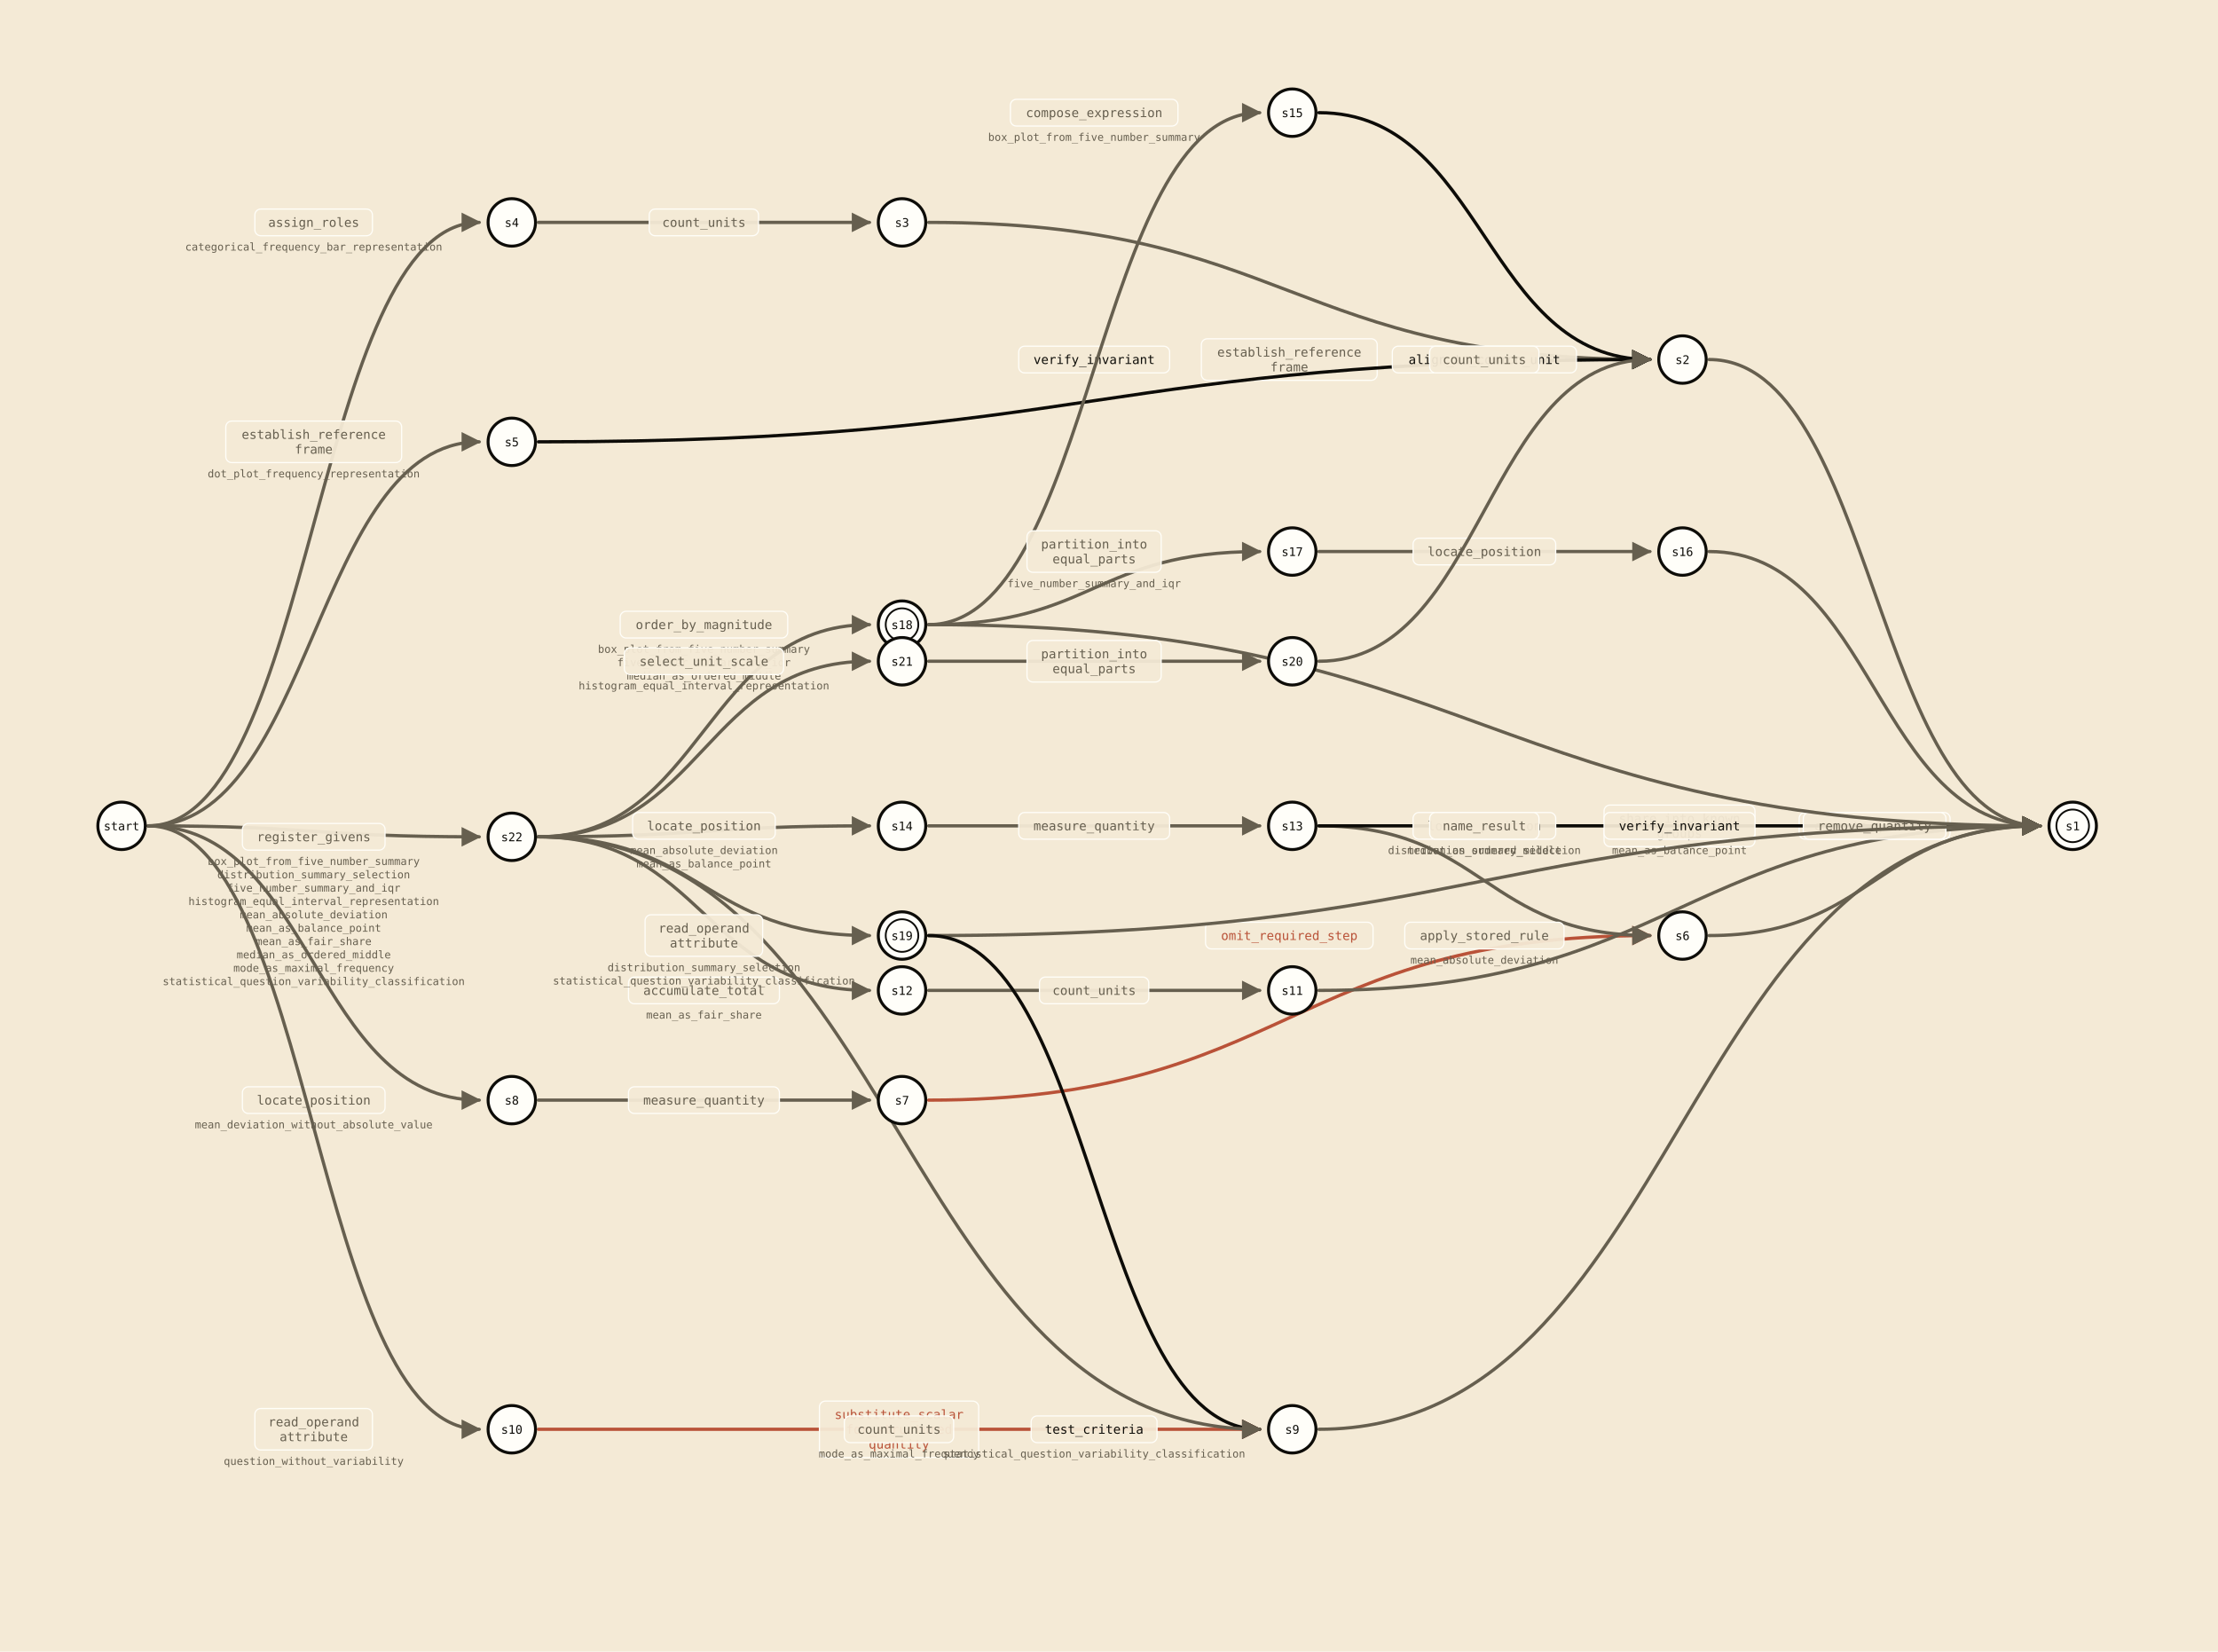
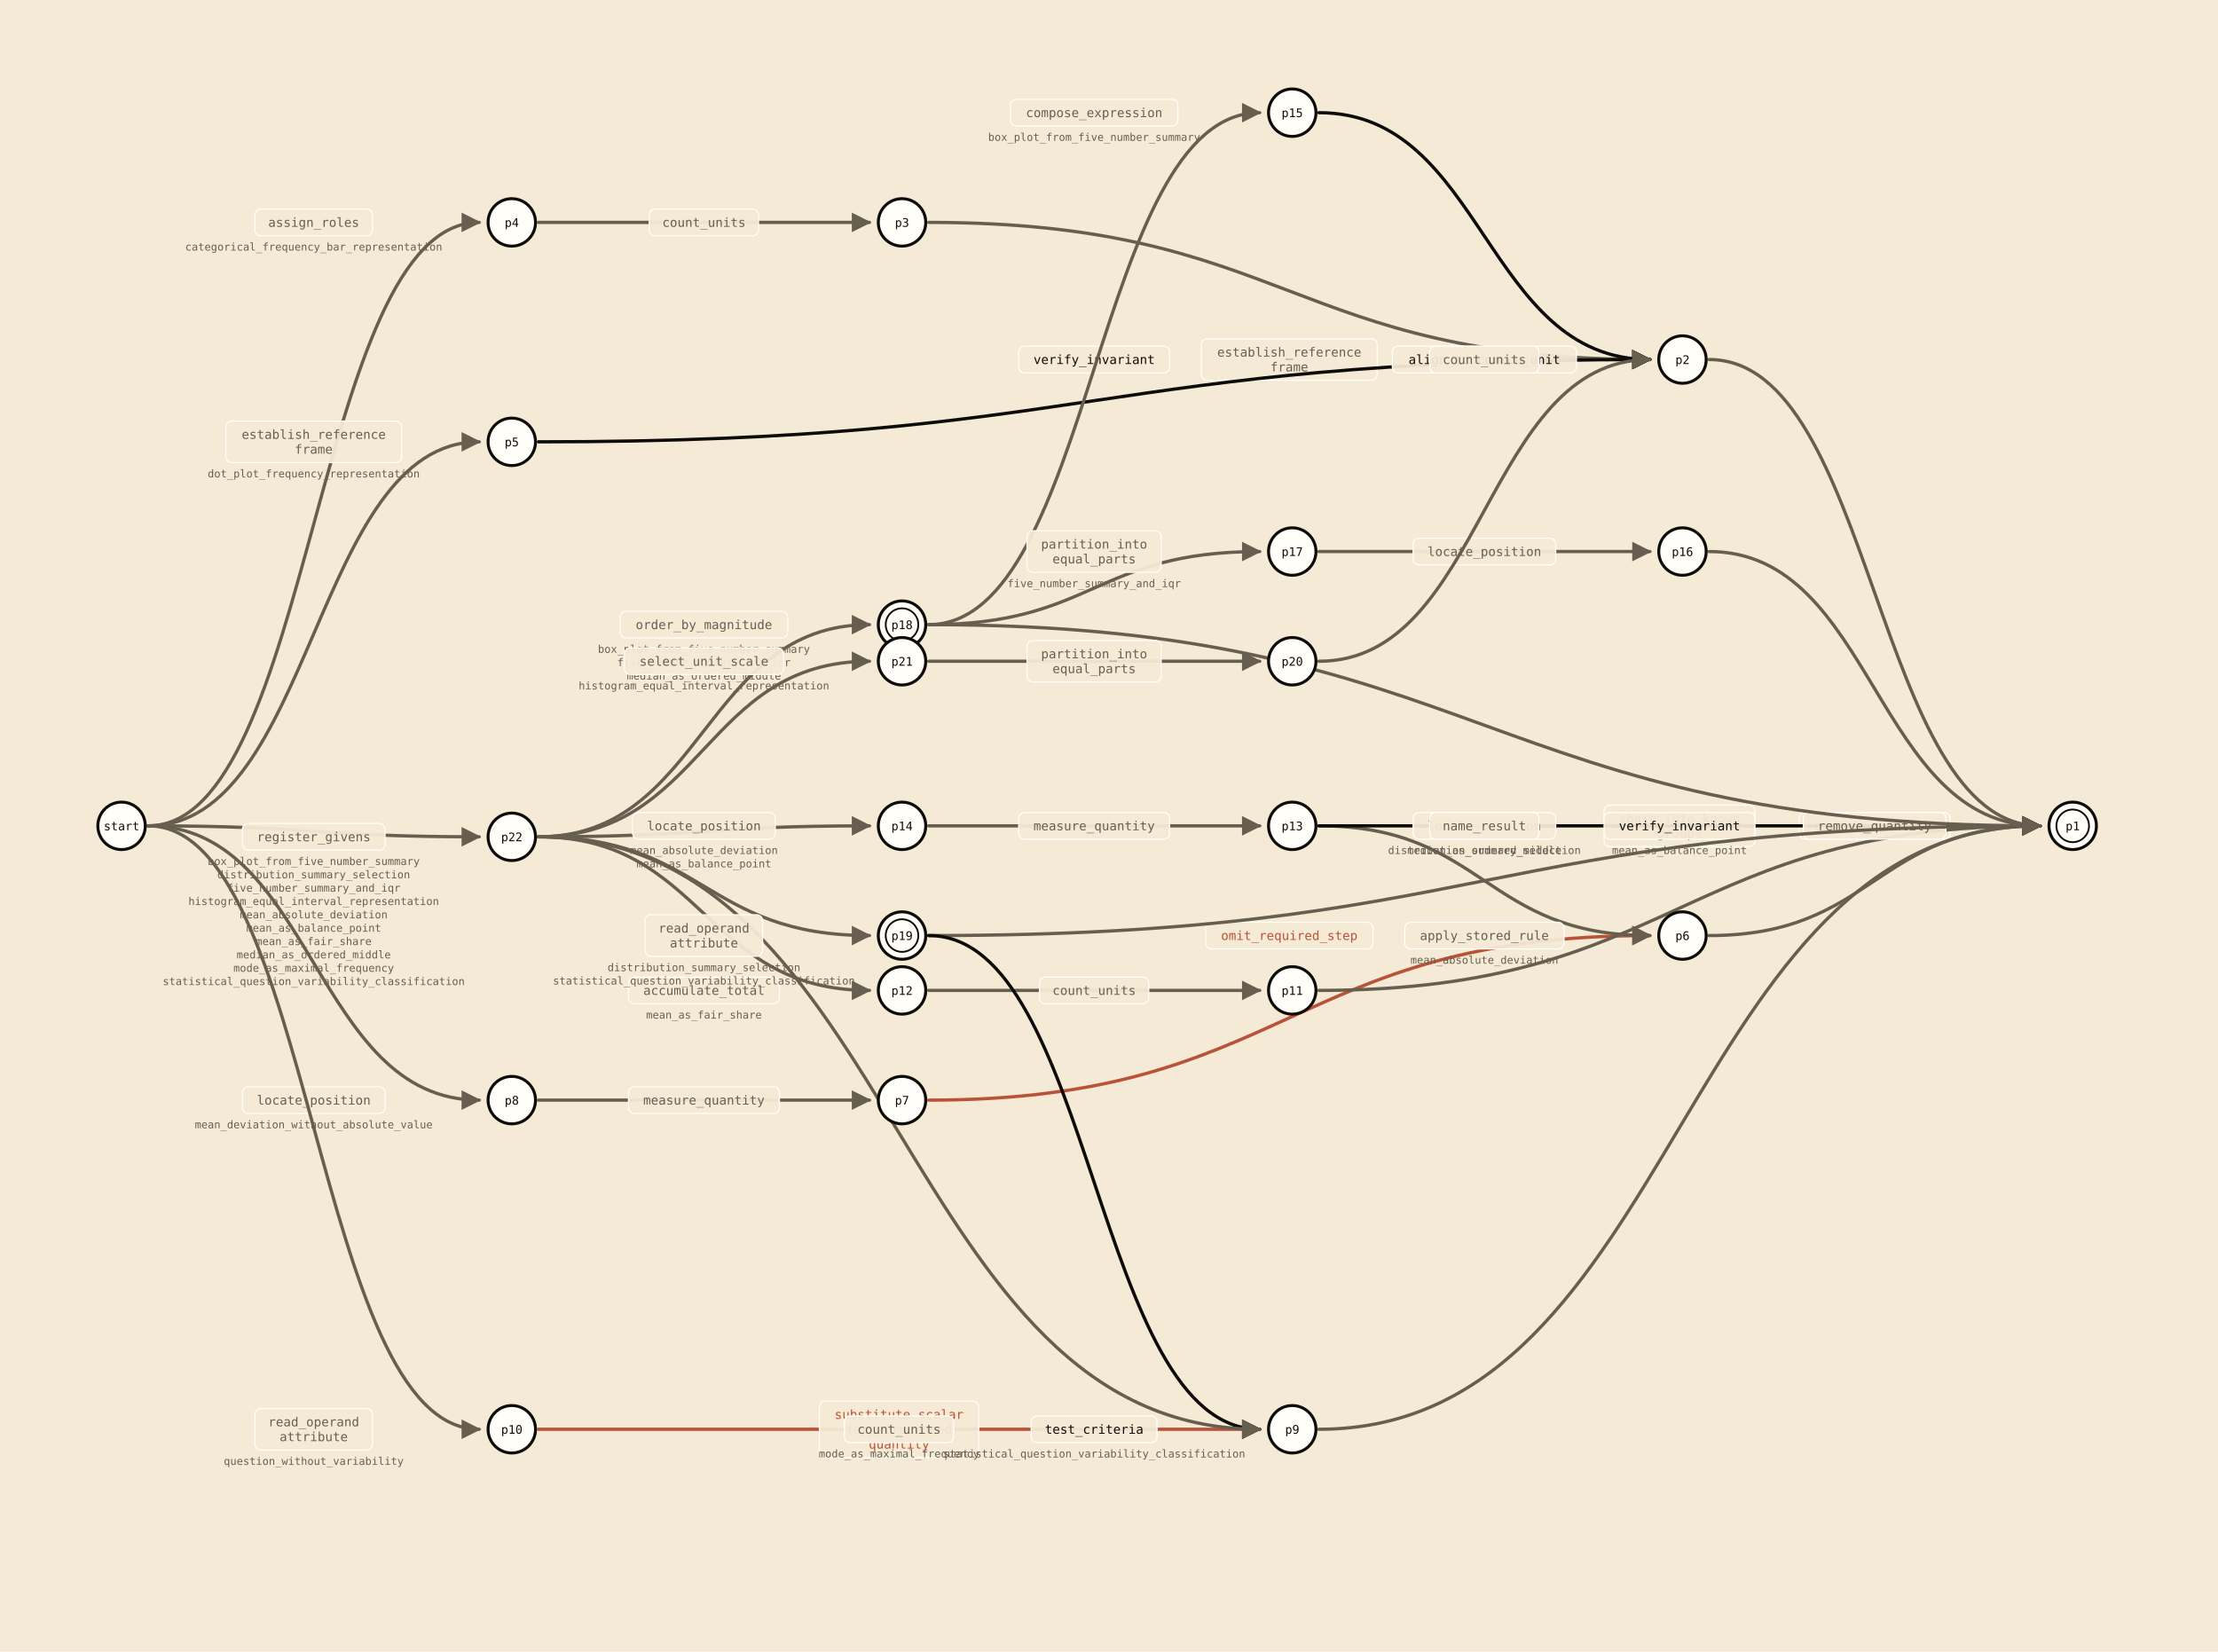
<svg xmlns="http://www.w3.org/2000/svg" width="1496" height="1114" viewBox="0 0 1496 1114" role="img" aria-labelledby="title desc">
  <rect width="100%" height="100%" fill="#f4ead6" />
  <defs>
    <marker id="composite-conserving" viewBox="0 0 10 10" refX="9" refY="5" markerWidth="6" markerHeight="6" orient="auto">
      <path d="M0 0 L10 5 L0 10 z" fill="#0d0c08" />
    </marker>
    <marker id="composite-deforming" viewBox="0 0 10 10" refX="9" refY="5" markerWidth="6" markerHeight="6" orient="auto">
      <path d="M0 0 L10 5 L0 10 z" fill="#b95238" />
    </marker>
    <marker id="composite-neutral" viewBox="0 0 10 10" refX="9" refY="5" markerWidth="6" markerHeight="6" orient="auto">
      <path d="M0 0 L10 5 L0 10 z" fill="#665f4f" />
    </marker>
  </defs>
  <path d="M 100.0 557.0 C 211.6 557.0, 211.6 150.0, 323.2 150.0" fill="none" stroke="#665f4f" stroke-width="2.2" stroke-linecap="round" marker-end="url(#composite-neutral)" />
  <rect x="171.9" y="141.0" width="79.3" height="18.0" rx="4" fill="#f4ead6" fill-opacity="0.94" stroke="#fffef9" stroke-width="0.8" />
  <text x="211.6" y="153.0" text-anchor="middle" font-family="ui-monospace, Menlo, Consolas, monospace" font-size="8.5" font-weight="normal" fill="#665f4f">assign_roles</text>
  <text x="211.6" y="169.0" text-anchor="middle" font-family="ui-monospace, Menlo, Consolas, monospace" font-size="7.2" font-weight="normal" fill="#665f4f">categorical_frequency_bar_representation</text>
  <path d="M 100.0 557.0 C 211.6 557.0, 211.6 298.0, 323.2 298.0" fill="none" stroke="#665f4f" stroke-width="2.2" stroke-linecap="round" marker-end="url(#composite-neutral)" />
  <rect x="152.3" y="284.0" width="118.6" height="28.0" rx="4" fill="#f4ead6" fill-opacity="0.94" stroke="#fffef9" stroke-width="0.8" />
  <text x="211.6" y="296.0" text-anchor="middle" font-family="ui-monospace, Menlo, Consolas, monospace" font-size="8.5" font-weight="normal" fill="#665f4f">establish_reference</text>
  <text x="211.6" y="306.0" text-anchor="middle" font-family="ui-monospace, Menlo, Consolas, monospace" font-size="8.5" font-weight="normal" fill="#665f4f">frame</text>
  <text x="211.6" y="322.0" text-anchor="middle" font-family="ui-monospace, Menlo, Consolas, monospace" font-size="7.2" font-weight="normal" fill="#665f4f">dot_plot_frequency_representation</text>
  <path d="M 100.0 557.0 C 211.6 557.0, 211.6 742.0, 323.2 742.0" fill="none" stroke="#665f4f" stroke-width="2.2" stroke-linecap="round" marker-end="url(#composite-neutral)" />
  <rect x="163.5" y="733.0" width="96.2" height="18.0" rx="4" fill="#f4ead6" fill-opacity="0.94" stroke="#fffef9" stroke-width="0.8" />
  <text x="211.6" y="745.0" text-anchor="middle" font-family="ui-monospace, Menlo, Consolas, monospace" font-size="8.5" font-weight="normal" fill="#665f4f">locate_position</text>
  <text x="211.6" y="761.0" text-anchor="middle" font-family="ui-monospace, Menlo, Consolas, monospace" font-size="7.2" font-weight="normal" fill="#665f4f">mean_deviation_without_absolute_value</text>
  <path d="M 100.0 557.0 C 211.6 557.0, 211.6 964.0, 323.2 964.0" fill="none" stroke="#665f4f" stroke-width="2.2" stroke-linecap="round" marker-end="url(#composite-neutral)" />
  <rect x="171.9" y="950.0" width="79.3" height="28.0" rx="4" fill="#f4ead6" fill-opacity="0.94" stroke="#fffef9" stroke-width="0.8" />
  <text x="211.6" y="962.0" text-anchor="middle" font-family="ui-monospace, Menlo, Consolas, monospace" font-size="8.5" font-weight="normal" fill="#665f4f">read_operand</text>
  <text x="211.6" y="972.0" text-anchor="middle" font-family="ui-monospace, Menlo, Consolas, monospace" font-size="8.5" font-weight="normal" fill="#665f4f">attribute</text>
  <text x="211.6" y="988.0" text-anchor="middle" font-family="ui-monospace, Menlo, Consolas, monospace" font-size="7.2" font-weight="normal" fill="#665f4f">question_without_variability</text>
  <path d="M 100.0 557.0 C 211.6 557.0, 211.6 564.4, 323.2 564.4" fill="none" stroke="#665f4f" stroke-width="2.2" stroke-linecap="round" marker-end="url(#composite-neutral)" />
  <rect x="163.5" y="555.4" width="96.2" height="18.0" rx="4" fill="#f4ead6" fill-opacity="0.94" stroke="#fffef9" stroke-width="0.8" />
  <text x="211.6" y="567.4" text-anchor="middle" font-family="ui-monospace, Menlo, Consolas, monospace" font-size="8.5" font-weight="normal" fill="#665f4f">register_givens</text>
  <text x="211.6" y="583.4" text-anchor="middle" font-family="ui-monospace, Menlo, Consolas, monospace" font-size="7.2" font-weight="normal" fill="#665f4f">box_plot_from_five_number_summary</text>
  <text x="211.6" y="592.4" text-anchor="middle" font-family="ui-monospace, Menlo, Consolas, monospace" font-size="7.2" font-weight="normal" fill="#665f4f">distribution_summary_selection</text>
  <text x="211.6" y="601.4" text-anchor="middle" font-family="ui-monospace, Menlo, Consolas, monospace" font-size="7.2" font-weight="normal" fill="#665f4f">five_number_summary_and_iqr</text>
  <text x="211.6" y="610.4" text-anchor="middle" font-family="ui-monospace, Menlo, Consolas, monospace" font-size="7.2" font-weight="normal" fill="#665f4f">histogram_equal_interval_representation</text>
  <text x="211.6" y="619.4" text-anchor="middle" font-family="ui-monospace, Menlo, Consolas, monospace" font-size="7.2" font-weight="normal" fill="#665f4f">mean_absolute_deviation</text>
  <text x="211.6" y="628.4" text-anchor="middle" font-family="ui-monospace, Menlo, Consolas, monospace" font-size="7.2" font-weight="normal" fill="#665f4f">mean_as_balance_point</text>
  <text x="211.6" y="637.4" text-anchor="middle" font-family="ui-monospace, Menlo, Consolas, monospace" font-size="7.2" font-weight="normal" fill="#665f4f">mean_as_fair_share</text>
  <text x="211.6" y="646.4" text-anchor="middle" font-family="ui-monospace, Menlo, Consolas, monospace" font-size="7.2" font-weight="normal" fill="#665f4f">median_as_ordered_middle</text>
  <text x="211.6" y="655.4" text-anchor="middle" font-family="ui-monospace, Menlo, Consolas, monospace" font-size="7.2" font-weight="normal" fill="#665f4f">mode_as_maximal_frequency</text>
  <text x="211.6" y="664.4" text-anchor="middle" font-family="ui-monospace, Menlo, Consolas, monospace" font-size="7.2" font-weight="normal" fill="#665f4f">statistical_question_variability_classification</text>
  <path d="M 1152.8 242.5 C 1264.4 242.5, 1264.4 557.0, 1376.0 557.0" fill="none" stroke="#665f4f" stroke-width="2.2" stroke-linecap="round" marker-end="url(#composite-neutral)" />
  <rect x="1216.3" y="548.0" width="96.2" height="18.0" rx="4" fill="#f4ead6" fill-opacity="0.94" stroke="#fffef9" stroke-width="0.8" />
  <text x="1264.4" y="560.0" text-anchor="middle" font-family="ui-monospace, Menlo, Consolas, monospace" font-size="8.5" font-weight="normal" fill="#665f4f">inscribe_result</text>
  <path d="M 626.4 150.0 C 869.6 150.0, 869.6 242.5, 1112.8 242.5" fill="none" stroke="#665f4f" stroke-width="2.2" stroke-linecap="round" marker-end="url(#composite-neutral)" />
  <rect x="810.3" y="228.5" width="118.6" height="28.0" rx="4" fill="#f4ead6" fill-opacity="0.94" stroke="#fffef9" stroke-width="0.8" />
  <text x="869.6" y="240.5" text-anchor="middle" font-family="ui-monospace, Menlo, Consolas, monospace" font-size="8.5" font-weight="normal" fill="#665f4f">establish_reference</text>
  <text x="869.6" y="250.5" text-anchor="middle" font-family="ui-monospace, Menlo, Consolas, monospace" font-size="8.5" font-weight="normal" fill="#665f4f">frame</text>
  <path d="M 363.2 150.0 C 474.8 150.0, 474.8 150.0, 586.4 150.0" fill="none" stroke="#665f4f" stroke-width="2.2" stroke-linecap="round" marker-end="url(#composite-neutral)" />
  <rect x="437.9" y="141.0" width="73.7" height="18.0" rx="4" fill="#f4ead6" fill-opacity="0.94" stroke="#fffef9" stroke-width="0.8" />
  <text x="474.8" y="153.0" text-anchor="middle" font-family="ui-monospace, Menlo, Consolas, monospace" font-size="8.5" font-weight="normal" fill="#665f4f">count_units</text>
  <path d="M 363.2 298.0 C 738.0 298.0, 738.0 242.5, 1112.8 242.5" fill="none" stroke="#0d0c08" stroke-width="2.2" stroke-linecap="round" marker-end="url(#composite-conserving)" />
  <rect x="687.1" y="233.5" width="101.8" height="18.0" rx="4" fill="#f4ead6" fill-opacity="0.94" stroke="#fffef9" stroke-width="0.8" />
  <text x="738.0" y="245.5" text-anchor="middle" font-family="ui-monospace, Menlo, Consolas, monospace" font-size="8.5" font-weight="normal" fill="#0d0c08">verify_invariant</text>
  <path d="M 1152.8 631.0 C 1264.4 631.0, 1264.4 557.0, 1376.0 557.0" fill="none" stroke="#665f4f" stroke-width="2.2" stroke-linecap="round" marker-end="url(#composite-neutral)" />
  <rect x="1213.5" y="548.0" width="101.8" height="18.0" rx="4" fill="#f4ead6" fill-opacity="0.94" stroke="#fffef9" stroke-width="0.8" />
  <text x="1264.4" y="560.0" text-anchor="middle" font-family="ui-monospace, Menlo, Consolas, monospace" font-size="8.5" font-weight="normal" fill="#665f4f">compute_quotient</text>
  <path d="M 626.4 742.0 C 869.6 742.0, 869.6 631.0, 1112.8 631.0" fill="none" stroke="#b95238" stroke-width="2.2" stroke-linecap="round" marker-end="url(#composite-deforming)" />
  <rect x="813.1" y="622.0" width="113.0" height="18.0" rx="4" fill="#f4ead6" fill-opacity="0.94" stroke="#fffef9" stroke-width="0.8" />
  <text x="869.6" y="634.0" text-anchor="middle" font-family="ui-monospace, Menlo, Consolas, monospace" font-size="8.5" font-weight="normal" fill="#b95238">omit_required_step</text>
  <path d="M 363.2 742.0 C 474.8 742.0, 474.8 742.0, 586.4 742.0" fill="none" stroke="#665f4f" stroke-width="2.2" stroke-linecap="round" marker-end="url(#composite-neutral)" />
  <rect x="423.9" y="733.0" width="101.8" height="18.0" rx="4" fill="#f4ead6" fill-opacity="0.94" stroke="#fffef9" stroke-width="0.8" />
  <text x="474.8" y="745.0" text-anchor="middle" font-family="ui-monospace, Menlo, Consolas, monospace" font-size="8.5" font-weight="normal" fill="#665f4f">measure_quantity</text>
  <path d="M 889.6 964.0 C 1132.8 964.0, 1132.8 557.0, 1376.0 557.0" fill="none" stroke="#665f4f" stroke-width="2.2" stroke-linecap="round" marker-end="url(#composite-neutral)" />
  <rect x="1095.9" y="548.0" width="73.7" height="18.0" rx="4" fill="#f4ead6" fill-opacity="0.94" stroke="#fffef9" stroke-width="0.8" />
  <text x="1132.8" y="560.0" text-anchor="middle" font-family="ui-monospace, Menlo, Consolas, monospace" font-size="8.5" font-weight="normal" fill="#665f4f">name_result</text>
  <path d="M 363.2 964.0 C 606.4 964.0, 606.4 964.0, 849.6 964.0" fill="none" stroke="#b95238" stroke-width="2.2" stroke-linecap="round" marker-end="url(#composite-deforming)" />
  <rect x="552.7" y="945.0" width="107.4" height="38.0" rx="4" fill="#f4ead6" fill-opacity="0.94" stroke="#fffef9" stroke-width="0.8" />
  <text x="606.4" y="957.0" text-anchor="middle" font-family="ui-monospace, Menlo, Consolas, monospace" font-size="8.5" font-weight="normal" fill="#b95238">substitute_scalar</text>
  <text x="606.4" y="967.0" text-anchor="middle" font-family="ui-monospace, Menlo, Consolas, monospace" font-size="8.5" font-weight="normal" fill="#b95238">for_structured</text>
  <text x="606.4" y="977.0" text-anchor="middle" font-family="ui-monospace, Menlo, Consolas, monospace" font-size="8.5" font-weight="normal" fill="#b95238">quantity</text>
  <path d="M 889.6 668.0 C 1132.8 668.0, 1132.8 557.0, 1376.0 557.0" fill="none" stroke="#665f4f" stroke-width="2.2" stroke-linecap="round" marker-end="url(#composite-neutral)" />
  <rect x="1081.9" y="543.0" width="101.8" height="28.0" rx="4" fill="#f4ead6" fill-opacity="0.94" stroke="#fffef9" stroke-width="0.8" />
  <text x="1132.8" y="555.0" text-anchor="middle" font-family="ui-monospace, Menlo, Consolas, monospace" font-size="8.5" font-weight="normal" fill="#665f4f">share_into_known</text>
  <text x="1132.8" y="565.0" text-anchor="middle" font-family="ui-monospace, Menlo, Consolas, monospace" font-size="8.5" font-weight="normal" fill="#665f4f">groups</text>
  <path d="M 626.4 668.0 C 738.0 668.0, 738.0 668.0, 849.6 668.0" fill="none" stroke="#665f4f" stroke-width="2.2" stroke-linecap="round" marker-end="url(#composite-neutral)" />
  <rect x="701.1" y="659.0" width="73.7" height="18.0" rx="4" fill="#f4ead6" fill-opacity="0.94" stroke="#fffef9" stroke-width="0.8" />
  <text x="738.0" y="671.0" text-anchor="middle" font-family="ui-monospace, Menlo, Consolas, monospace" font-size="8.5" font-weight="normal" fill="#665f4f">count_units</text>
  <path d="M 889.6 557.0 C 1001.2 557.0, 1001.2 631.0, 1112.8 631.0" fill="none" stroke="#665f4f" stroke-width="2.2" stroke-linecap="round" marker-end="url(#composite-neutral)" />
  <rect x="947.5" y="622.0" width="107.4" height="18.0" rx="4" fill="#f4ead6" fill-opacity="0.94" stroke="#fffef9" stroke-width="0.8" />
  <text x="1001.2" y="634.0" text-anchor="middle" font-family="ui-monospace, Menlo, Consolas, monospace" font-size="8.5" font-weight="normal" fill="#665f4f">apply_stored_rule</text>
  <text x="1001.2" y="650.0" text-anchor="middle" font-family="ui-monospace, Menlo, Consolas, monospace" font-size="7.2" font-weight="normal" fill="#665f4f">mean_absolute_deviation</text>
  <path d="M 889.6 557.0 C 1132.8 557.0, 1132.8 557.0, 1376.0 557.0" fill="none" stroke="#0d0c08" stroke-width="2.2" stroke-linecap="round" marker-end="url(#composite-conserving)" />
  <rect x="1081.9" y="548.0" width="101.8" height="18.0" rx="4" fill="#f4ead6" fill-opacity="0.94" stroke="#fffef9" stroke-width="0.8" />
  <text x="1132.8" y="560.0" text-anchor="middle" font-family="ui-monospace, Menlo, Consolas, monospace" font-size="8.5" font-weight="normal" fill="#0d0c08">verify_invariant</text>
  <text x="1132.8" y="576.0" text-anchor="middle" font-family="ui-monospace, Menlo, Consolas, monospace" font-size="7.2" font-weight="normal" fill="#665f4f">mean_as_balance_point</text>
  <path d="M 626.4 557.0 C 738.0 557.0, 738.0 557.0, 849.6 557.0" fill="none" stroke="#665f4f" stroke-width="2.2" stroke-linecap="round" marker-end="url(#composite-neutral)" />
  <rect x="687.1" y="548.0" width="101.8" height="18.0" rx="4" fill="#f4ead6" fill-opacity="0.94" stroke="#fffef9" stroke-width="0.8" />
  <text x="738.0" y="560.0" text-anchor="middle" font-family="ui-monospace, Menlo, Consolas, monospace" font-size="8.5" font-weight="normal" fill="#665f4f">measure_quantity</text>
  <path d="M 889.6 76.0 C 1001.2 76.0, 1001.2 242.5, 1112.8 242.5" fill="none" stroke="#0d0c08" stroke-width="2.2" stroke-linecap="round" marker-end="url(#composite-conserving)" />
  <rect x="939.1" y="233.5" width="124.2" height="18.0" rx="4" fill="#f4ead6" fill-opacity="0.94" stroke="#fffef9" stroke-width="0.8" />
  <text x="1001.2" y="245.5" text-anchor="middle" font-family="ui-monospace, Menlo, Consolas, monospace" font-size="8.5" font-weight="normal" fill="#0d0c08">align_to_common_unit</text>
  <path d="M 1152.8 372.0 C 1264.4 372.0, 1264.4 557.0, 1376.0 557.0" fill="none" stroke="#665f4f" stroke-width="2.2" stroke-linecap="round" marker-end="url(#composite-neutral)" />
  <rect x="1216.3" y="548.0" width="96.2" height="18.0" rx="4" fill="#f4ead6" fill-opacity="0.94" stroke="#fffef9" stroke-width="0.8" />
  <text x="1264.4" y="560.0" text-anchor="middle" font-family="ui-monospace, Menlo, Consolas, monospace" font-size="8.5" font-weight="normal" fill="#665f4f">remove_quantity</text>
  <path d="M 889.6 372.0 C 1001.2 372.0, 1001.2 372.0, 1112.8 372.0" fill="none" stroke="#665f4f" stroke-width="2.2" stroke-linecap="round" marker-end="url(#composite-neutral)" />
  <rect x="953.1" y="363.0" width="96.2" height="18.0" rx="4" fill="#f4ead6" fill-opacity="0.94" stroke="#fffef9" stroke-width="0.8" />
  <text x="1001.2" y="375.0" text-anchor="middle" font-family="ui-monospace, Menlo, Consolas, monospace" font-size="8.5" font-weight="normal" fill="#665f4f">locate_position</text>
  <path d="M 626.4 421.3 C 738.0 421.3, 738.0 76.0, 849.6 76.0" fill="none" stroke="#665f4f" stroke-width="2.2" stroke-linecap="round" marker-end="url(#composite-neutral)" />
  <rect x="681.5" y="67.0" width="113.0" height="18.0" rx="4" fill="#f4ead6" fill-opacity="0.94" stroke="#fffef9" stroke-width="0.8" />
  <text x="738.0" y="79.0" text-anchor="middle" font-family="ui-monospace, Menlo, Consolas, monospace" font-size="8.5" font-weight="normal" fill="#665f4f">compose_expression</text>
  <text x="738.0" y="95.0" text-anchor="middle" font-family="ui-monospace, Menlo, Consolas, monospace" font-size="7.2" font-weight="normal" fill="#665f4f">box_plot_from_five_number_summary</text>
  <path d="M 626.4 421.3 C 1001.2 421.3, 1001.2 557.0, 1376.0 557.0" fill="none" stroke="#665f4f" stroke-width="2.2" stroke-linecap="round" marker-end="url(#composite-neutral)" />
  <rect x="953.1" y="548.0" width="96.2" height="18.0" rx="4" fill="#f4ead6" fill-opacity="0.94" stroke="#fffef9" stroke-width="0.8" />
  <text x="1001.2" y="560.0" text-anchor="middle" font-family="ui-monospace, Menlo, Consolas, monospace" font-size="8.5" font-weight="normal" fill="#665f4f">locate_position</text>
  <text x="1001.2" y="576.0" text-anchor="middle" font-family="ui-monospace, Menlo, Consolas, monospace" font-size="7.2" font-weight="normal" fill="#665f4f">median_as_ordered_middle</text>
  <path d="M 626.4 421.3 C 738.0 421.3, 738.0 372.0, 849.6 372.0" fill="none" stroke="#665f4f" stroke-width="2.2" stroke-linecap="round" marker-end="url(#composite-neutral)" />
  <rect x="692.7" y="358.0" width="90.5" height="28.0" rx="4" fill="#f4ead6" fill-opacity="0.94" stroke="#fffef9" stroke-width="0.8" />
  <text x="738.0" y="370.0" text-anchor="middle" font-family="ui-monospace, Menlo, Consolas, monospace" font-size="8.5" font-weight="normal" fill="#665f4f">partition_into</text>
  <text x="738.0" y="380.0" text-anchor="middle" font-family="ui-monospace, Menlo, Consolas, monospace" font-size="8.5" font-weight="normal" fill="#665f4f">equal_parts</text>
  <text x="738.0" y="396.0" text-anchor="middle" font-family="ui-monospace, Menlo, Consolas, monospace" font-size="7.2" font-weight="normal" fill="#665f4f">five_number_summary_and_iqr</text>
  <path d="M 626.4 631.0 C 1001.2 631.0, 1001.2 557.0, 1376.0 557.0" fill="none" stroke="#665f4f" stroke-width="2.2" stroke-linecap="round" marker-end="url(#composite-neutral)" />
  <rect x="964.3" y="548.0" width="73.7" height="18.0" rx="4" fill="#f4ead6" fill-opacity="0.94" stroke="#fffef9" stroke-width="0.8" />
  <text x="1001.2" y="560.0" text-anchor="middle" font-family="ui-monospace, Menlo, Consolas, monospace" font-size="8.5" font-weight="normal" fill="#665f4f">name_result</text>
  <text x="1001.2" y="576.0" text-anchor="middle" font-family="ui-monospace, Menlo, Consolas, monospace" font-size="7.2" font-weight="normal" fill="#665f4f">distribution_summary_selection</text>
  <path d="M 626.4 631.0 C 738.0 631.0, 738.0 964.0, 849.6 964.0" fill="none" stroke="#0d0c08" stroke-width="2.2" stroke-linecap="round" marker-end="url(#composite-conserving)" />
  <rect x="695.5" y="955.0" width="84.9" height="18.0" rx="4" fill="#f4ead6" fill-opacity="0.94" stroke="#fffef9" stroke-width="0.8" />
  <text x="738.0" y="967.0" text-anchor="middle" font-family="ui-monospace, Menlo, Consolas, monospace" font-size="8.5" font-weight="normal" fill="#0d0c08">test_criteria</text>
  <text x="738.0" y="983.0" text-anchor="middle" font-family="ui-monospace, Menlo, Consolas, monospace" font-size="7.2" font-weight="normal" fill="#665f4f">statistical_question_variability_classification</text>
  <path d="M 889.6 446.0 C 1001.2 446.0, 1001.2 242.5, 1112.8 242.5" fill="none" stroke="#665f4f" stroke-width="2.2" stroke-linecap="round" marker-end="url(#composite-neutral)" />
  <rect x="964.3" y="233.5" width="73.7" height="18.0" rx="4" fill="#f4ead6" fill-opacity="0.94" stroke="#fffef9" stroke-width="0.8" />
  <text x="1001.2" y="245.5" text-anchor="middle" font-family="ui-monospace, Menlo, Consolas, monospace" font-size="8.5" font-weight="normal" fill="#665f4f">count_units</text>
  <path d="M 626.4 446.0 C 738.0 446.0, 738.0 446.0, 849.6 446.0" fill="none" stroke="#665f4f" stroke-width="2.2" stroke-linecap="round" marker-end="url(#composite-neutral)" />
  <rect x="692.7" y="432.0" width="90.5" height="28.0" rx="4" fill="#f4ead6" fill-opacity="0.94" stroke="#fffef9" stroke-width="0.8" />
  <text x="738.0" y="444.0" text-anchor="middle" font-family="ui-monospace, Menlo, Consolas, monospace" font-size="8.5" font-weight="normal" fill="#665f4f">partition_into</text>
  <text x="738.0" y="454.0" text-anchor="middle" font-family="ui-monospace, Menlo, Consolas, monospace" font-size="8.5" font-weight="normal" fill="#665f4f">equal_parts</text>
  <path d="M 363.2 564.4 C 474.8 564.4, 474.8 668.0, 586.4 668.0" fill="none" stroke="#665f4f" stroke-width="2.2" stroke-linecap="round" marker-end="url(#composite-neutral)" />
  <rect x="423.9" y="659.0" width="101.8" height="18.0" rx="4" fill="#f4ead6" fill-opacity="0.94" stroke="#fffef9" stroke-width="0.8" />
  <text x="474.8" y="671.0" text-anchor="middle" font-family="ui-monospace, Menlo, Consolas, monospace" font-size="8.5" font-weight="normal" fill="#665f4f">accumulate_total</text>
  <text x="474.8" y="687.0" text-anchor="middle" font-family="ui-monospace, Menlo, Consolas, monospace" font-size="7.2" font-weight="normal" fill="#665f4f">mean_as_fair_share</text>
  <path d="M 363.2 564.4 C 606.4 564.4, 606.4 964.0, 849.6 964.0" fill="none" stroke="#665f4f" stroke-width="2.2" stroke-linecap="round" marker-end="url(#composite-neutral)" />
  <rect x="569.5" y="955.0" width="73.7" height="18.0" rx="4" fill="#f4ead6" fill-opacity="0.94" stroke="#fffef9" stroke-width="0.8" />
  <text x="606.4" y="967.0" text-anchor="middle" font-family="ui-monospace, Menlo, Consolas, monospace" font-size="8.5" font-weight="normal" fill="#665f4f">count_units</text>
  <text x="606.4" y="983.0" text-anchor="middle" font-family="ui-monospace, Menlo, Consolas, monospace" font-size="7.2" font-weight="normal" fill="#665f4f">mode_as_maximal_frequency</text>
  <path d="M 363.2 564.4 C 474.8 564.4, 474.8 557.0, 586.4 557.0" fill="none" stroke="#665f4f" stroke-width="2.2" stroke-linecap="round" marker-end="url(#composite-neutral)" />
  <rect x="426.7" y="548.0" width="96.2" height="18.0" rx="4" fill="#f4ead6" fill-opacity="0.94" stroke="#fffef9" stroke-width="0.8" />
  <text x="474.8" y="560.0" text-anchor="middle" font-family="ui-monospace, Menlo, Consolas, monospace" font-size="8.5" font-weight="normal" fill="#665f4f">locate_position</text>
  <text x="474.8" y="576.0" text-anchor="middle" font-family="ui-monospace, Menlo, Consolas, monospace" font-size="7.2" font-weight="normal" fill="#665f4f">mean_absolute_deviation</text>
  <text x="474.8" y="585.0" text-anchor="middle" font-family="ui-monospace, Menlo, Consolas, monospace" font-size="7.2" font-weight="normal" fill="#665f4f">mean_as_balance_point</text>
  <path d="M 363.2 564.4 C 474.8 564.4, 474.8 421.3, 586.4 421.3" fill="none" stroke="#665f4f" stroke-width="2.2" stroke-linecap="round" marker-end="url(#composite-neutral)" />
  <rect x="418.3" y="412.3" width="113.0" height="18.0" rx="4" fill="#f4ead6" fill-opacity="0.94" stroke="#fffef9" stroke-width="0.8" />
  <text x="474.8" y="424.3" text-anchor="middle" font-family="ui-monospace, Menlo, Consolas, monospace" font-size="8.5" font-weight="normal" fill="#665f4f">order_by_magnitude</text>
  <text x="474.8" y="440.3" text-anchor="middle" font-family="ui-monospace, Menlo, Consolas, monospace" font-size="7.2" font-weight="normal" fill="#665f4f">box_plot_from_five_number_summary</text>
  <text x="474.8" y="449.3" text-anchor="middle" font-family="ui-monospace, Menlo, Consolas, monospace" font-size="7.2" font-weight="normal" fill="#665f4f">five_number_summary_and_iqr</text>
  <text x="474.8" y="458.3" text-anchor="middle" font-family="ui-monospace, Menlo, Consolas, monospace" font-size="7.2" font-weight="normal" fill="#665f4f">median_as_ordered_middle</text>
  <path d="M 363.2 564.4 C 474.8 564.4, 474.8 631.0, 586.4 631.0" fill="none" stroke="#665f4f" stroke-width="2.2" stroke-linecap="round" marker-end="url(#composite-neutral)" />
  <rect x="435.1" y="617.0" width="79.3" height="28.0" rx="4" fill="#f4ead6" fill-opacity="0.94" stroke="#fffef9" stroke-width="0.8" />
  <text x="474.8" y="629.0" text-anchor="middle" font-family="ui-monospace, Menlo, Consolas, monospace" font-size="8.5" font-weight="normal" fill="#665f4f">read_operand</text>
  <text x="474.8" y="639.0" text-anchor="middle" font-family="ui-monospace, Menlo, Consolas, monospace" font-size="8.5" font-weight="normal" fill="#665f4f">attribute</text>
  <text x="474.8" y="655.0" text-anchor="middle" font-family="ui-monospace, Menlo, Consolas, monospace" font-size="7.2" font-weight="normal" fill="#665f4f">distribution_summary_selection</text>
  <text x="474.8" y="664.0" text-anchor="middle" font-family="ui-monospace, Menlo, Consolas, monospace" font-size="7.2" font-weight="normal" fill="#665f4f">statistical_question_variability_classification</text>
  <path d="M 363.2 564.4 C 474.8 564.4, 474.8 446.0, 586.4 446.0" fill="none" stroke="#665f4f" stroke-width="2.2" stroke-linecap="round" marker-end="url(#composite-neutral)" />
  <rect x="421.1" y="437.0" width="107.4" height="18.0" rx="4" fill="#f4ead6" fill-opacity="0.94" stroke="#fffef9" stroke-width="0.8" />
  <text x="474.8" y="449.0" text-anchor="middle" font-family="ui-monospace, Menlo, Consolas, monospace" font-size="8.5" font-weight="normal" fill="#665f4f">select_unit_scale</text>
  <text x="474.8" y="465.0" text-anchor="middle" font-family="ui-monospace, Menlo, Consolas, monospace" font-size="7.2" font-weight="normal" fill="#665f4f">histogram_equal_interval_representation</text>
  <circle cx="82.0" cy="557.0" r="16" fill="#fffef9" stroke="#0d0c08" stroke-width="2" />
  <text x="82.0" y="560.0" text-anchor="middle" font-family="ui-monospace, Menlo, Consolas, monospace" font-size="8.0" font-weight="normal" fill="#0d0c08">start</text>
  <circle cx="1398.0" cy="557.0" r="16" fill="#fffef9" stroke="#0d0c08" stroke-width="2" />
  <circle cx="1398.0" cy="557.0" r="11" fill="none" stroke="#0d0c08" stroke-width="1.2" />
-   <text x="1398.0" y="560.0" text-anchor="middle" font-family="ui-monospace, Menlo, Consolas, monospace" font-size="8.0" font-weight="normal" fill="#0d0c08">s1</text>
+   <text x="1398.0" y="560.0" text-anchor="middle" font-family="ui-monospace, Menlo, Consolas, monospace" font-size="8.0" font-weight="normal" fill="#0d0c08">p1</text>
  <circle cx="1134.8" cy="242.5" r="16" fill="#fffef9" stroke="#0d0c08" stroke-width="2" />
-   <text x="1134.8" y="245.5" text-anchor="middle" font-family="ui-monospace, Menlo, Consolas, monospace" font-size="8.0" font-weight="normal" fill="#0d0c08">s2</text>
+   <text x="1134.8" y="245.5" text-anchor="middle" font-family="ui-monospace, Menlo, Consolas, monospace" font-size="8.0" font-weight="normal" fill="#0d0c08">p2</text>
  <circle cx="608.4" cy="150.0" r="16" fill="#fffef9" stroke="#0d0c08" stroke-width="2" />
-   <text x="608.4" y="153.0" text-anchor="middle" font-family="ui-monospace, Menlo, Consolas, monospace" font-size="8.0" font-weight="normal" fill="#0d0c08">s3</text>
+   <text x="608.4" y="153.0" text-anchor="middle" font-family="ui-monospace, Menlo, Consolas, monospace" font-size="8.0" font-weight="normal" fill="#0d0c08">p3</text>
  <circle cx="345.2" cy="150.0" r="16" fill="#fffef9" stroke="#0d0c08" stroke-width="2" />
-   <text x="345.2" y="153.0" text-anchor="middle" font-family="ui-monospace, Menlo, Consolas, monospace" font-size="8.0" font-weight="normal" fill="#0d0c08">s4</text>
+   <text x="345.2" y="153.0" text-anchor="middle" font-family="ui-monospace, Menlo, Consolas, monospace" font-size="8.0" font-weight="normal" fill="#0d0c08">p4</text>
  <circle cx="345.2" cy="298.0" r="16" fill="#fffef9" stroke="#0d0c08" stroke-width="2" />
-   <text x="345.2" y="301.0" text-anchor="middle" font-family="ui-monospace, Menlo, Consolas, monospace" font-size="8.0" font-weight="normal" fill="#0d0c08">s5</text>
+   <text x="345.2" y="301.0" text-anchor="middle" font-family="ui-monospace, Menlo, Consolas, monospace" font-size="8.0" font-weight="normal" fill="#0d0c08">p5</text>
  <circle cx="1134.8" cy="631.0" r="16" fill="#fffef9" stroke="#0d0c08" stroke-width="2" />
-   <text x="1134.8" y="634.0" text-anchor="middle" font-family="ui-monospace, Menlo, Consolas, monospace" font-size="8.0" font-weight="normal" fill="#0d0c08">s6</text>
+   <text x="1134.8" y="634.0" text-anchor="middle" font-family="ui-monospace, Menlo, Consolas, monospace" font-size="8.0" font-weight="normal" fill="#0d0c08">p6</text>
  <circle cx="608.4" cy="742.0" r="16" fill="#fffef9" stroke="#0d0c08" stroke-width="2" />
-   <text x="608.4" y="745.0" text-anchor="middle" font-family="ui-monospace, Menlo, Consolas, monospace" font-size="8.0" font-weight="normal" fill="#0d0c08">s7</text>
+   <text x="608.4" y="745.0" text-anchor="middle" font-family="ui-monospace, Menlo, Consolas, monospace" font-size="8.0" font-weight="normal" fill="#0d0c08">p7</text>
  <circle cx="345.2" cy="742.0" r="16" fill="#fffef9" stroke="#0d0c08" stroke-width="2" />
-   <text x="345.2" y="745.0" text-anchor="middle" font-family="ui-monospace, Menlo, Consolas, monospace" font-size="8.0" font-weight="normal" fill="#0d0c08">s8</text>
+   <text x="345.2" y="745.0" text-anchor="middle" font-family="ui-monospace, Menlo, Consolas, monospace" font-size="8.0" font-weight="normal" fill="#0d0c08">p8</text>
  <circle cx="871.6" cy="964.0" r="16" fill="#fffef9" stroke="#0d0c08" stroke-width="2" />
-   <text x="871.6" y="967.0" text-anchor="middle" font-family="ui-monospace, Menlo, Consolas, monospace" font-size="8.0" font-weight="normal" fill="#0d0c08">s9</text>
+   <text x="871.6" y="967.0" text-anchor="middle" font-family="ui-monospace, Menlo, Consolas, monospace" font-size="8.0" font-weight="normal" fill="#0d0c08">p9</text>
  <circle cx="345.2" cy="964.0" r="16" fill="#fffef9" stroke="#0d0c08" stroke-width="2" />
-   <text x="345.2" y="967.0" text-anchor="middle" font-family="ui-monospace, Menlo, Consolas, monospace" font-size="8.0" font-weight="normal" fill="#0d0c08">s10</text>
+   <text x="345.2" y="967.0" text-anchor="middle" font-family="ui-monospace, Menlo, Consolas, monospace" font-size="8.0" font-weight="normal" fill="#0d0c08">p10</text>
  <circle cx="871.6" cy="668.0" r="16" fill="#fffef9" stroke="#0d0c08" stroke-width="2" />
-   <text x="871.6" y="671.0" text-anchor="middle" font-family="ui-monospace, Menlo, Consolas, monospace" font-size="8.0" font-weight="normal" fill="#0d0c08">s11</text>
+   <text x="871.6" y="671.0" text-anchor="middle" font-family="ui-monospace, Menlo, Consolas, monospace" font-size="8.0" font-weight="normal" fill="#0d0c08">p11</text>
  <circle cx="608.4" cy="668.0" r="16" fill="#fffef9" stroke="#0d0c08" stroke-width="2" />
-   <text x="608.4" y="671.0" text-anchor="middle" font-family="ui-monospace, Menlo, Consolas, monospace" font-size="8.0" font-weight="normal" fill="#0d0c08">s12</text>
+   <text x="608.4" y="671.0" text-anchor="middle" font-family="ui-monospace, Menlo, Consolas, monospace" font-size="8.0" font-weight="normal" fill="#0d0c08">p12</text>
  <circle cx="871.6" cy="557.0" r="16" fill="#fffef9" stroke="#0d0c08" stroke-width="2" />
-   <text x="871.6" y="560.0" text-anchor="middle" font-family="ui-monospace, Menlo, Consolas, monospace" font-size="8.0" font-weight="normal" fill="#0d0c08">s13</text>
+   <text x="871.6" y="560.0" text-anchor="middle" font-family="ui-monospace, Menlo, Consolas, monospace" font-size="8.0" font-weight="normal" fill="#0d0c08">p13</text>
  <circle cx="608.4" cy="557.0" r="16" fill="#fffef9" stroke="#0d0c08" stroke-width="2" />
-   <text x="608.4" y="560.0" text-anchor="middle" font-family="ui-monospace, Menlo, Consolas, monospace" font-size="8.0" font-weight="normal" fill="#0d0c08">s14</text>
+   <text x="608.4" y="560.0" text-anchor="middle" font-family="ui-monospace, Menlo, Consolas, monospace" font-size="8.0" font-weight="normal" fill="#0d0c08">p14</text>
  <circle cx="871.6" cy="76.0" r="16" fill="#fffef9" stroke="#0d0c08" stroke-width="2" />
-   <text x="871.6" y="79.0" text-anchor="middle" font-family="ui-monospace, Menlo, Consolas, monospace" font-size="8.0" font-weight="normal" fill="#0d0c08">s15</text>
+   <text x="871.6" y="79.0" text-anchor="middle" font-family="ui-monospace, Menlo, Consolas, monospace" font-size="8.0" font-weight="normal" fill="#0d0c08">p15</text>
  <circle cx="1134.8" cy="372.0" r="16" fill="#fffef9" stroke="#0d0c08" stroke-width="2" />
-   <text x="1134.8" y="375.0" text-anchor="middle" font-family="ui-monospace, Menlo, Consolas, monospace" font-size="8.0" font-weight="normal" fill="#0d0c08">s16</text>
+   <text x="1134.8" y="375.0" text-anchor="middle" font-family="ui-monospace, Menlo, Consolas, monospace" font-size="8.0" font-weight="normal" fill="#0d0c08">p16</text>
  <circle cx="871.6" cy="372.0" r="16" fill="#fffef9" stroke="#0d0c08" stroke-width="2" />
-   <text x="871.6" y="375.0" text-anchor="middle" font-family="ui-monospace, Menlo, Consolas, monospace" font-size="8.0" font-weight="normal" fill="#0d0c08">s17</text>
+   <text x="871.6" y="375.0" text-anchor="middle" font-family="ui-monospace, Menlo, Consolas, monospace" font-size="8.0" font-weight="normal" fill="#0d0c08">p17</text>
  <circle cx="608.4" cy="421.3" r="16" fill="#fffef9" stroke="#0d0c08" stroke-width="2" />
  <circle cx="608.4" cy="421.3" r="11" fill="none" stroke="#0d0c08" stroke-width="1.2" />
-   <text x="608.4" y="424.3" text-anchor="middle" font-family="ui-monospace, Menlo, Consolas, monospace" font-size="8.0" font-weight="normal" fill="#0d0c08">s18</text>
+   <text x="608.4" y="424.3" text-anchor="middle" font-family="ui-monospace, Menlo, Consolas, monospace" font-size="8.0" font-weight="normal" fill="#0d0c08">p18</text>
  <circle cx="608.4" cy="631.0" r="16" fill="#fffef9" stroke="#0d0c08" stroke-width="2" />
  <circle cx="608.4" cy="631.0" r="11" fill="none" stroke="#0d0c08" stroke-width="1.2" />
-   <text x="608.4" y="634.0" text-anchor="middle" font-family="ui-monospace, Menlo, Consolas, monospace" font-size="8.0" font-weight="normal" fill="#0d0c08">s19</text>
+   <text x="608.4" y="634.0" text-anchor="middle" font-family="ui-monospace, Menlo, Consolas, monospace" font-size="8.0" font-weight="normal" fill="#0d0c08">p19</text>
  <circle cx="871.6" cy="446.0" r="16" fill="#fffef9" stroke="#0d0c08" stroke-width="2" />
-   <text x="871.6" y="449.0" text-anchor="middle" font-family="ui-monospace, Menlo, Consolas, monospace" font-size="8.0" font-weight="normal" fill="#0d0c08">s20</text>
+   <text x="871.6" y="449.0" text-anchor="middle" font-family="ui-monospace, Menlo, Consolas, monospace" font-size="8.0" font-weight="normal" fill="#0d0c08">p20</text>
  <circle cx="608.4" cy="446.0" r="16" fill="#fffef9" stroke="#0d0c08" stroke-width="2" />
-   <text x="608.4" y="449.0" text-anchor="middle" font-family="ui-monospace, Menlo, Consolas, monospace" font-size="8.0" font-weight="normal" fill="#0d0c08">s21</text>
+   <text x="608.4" y="449.0" text-anchor="middle" font-family="ui-monospace, Menlo, Consolas, monospace" font-size="8.0" font-weight="normal" fill="#0d0c08">p21</text>
  <circle cx="345.2" cy="564.4" r="16" fill="#fffef9" stroke="#0d0c08" stroke-width="2" />
-   <text x="345.2" y="567.4" text-anchor="middle" font-family="ui-monospace, Menlo, Consolas, monospace" font-size="8.0" font-weight="normal" fill="#0d0c08">s22</text>
+   <text x="345.2" y="567.4" text-anchor="middle" font-family="ui-monospace, Menlo, Consolas, monospace" font-size="8.0" font-weight="normal" fill="#0d0c08">p22</text>
</svg>
